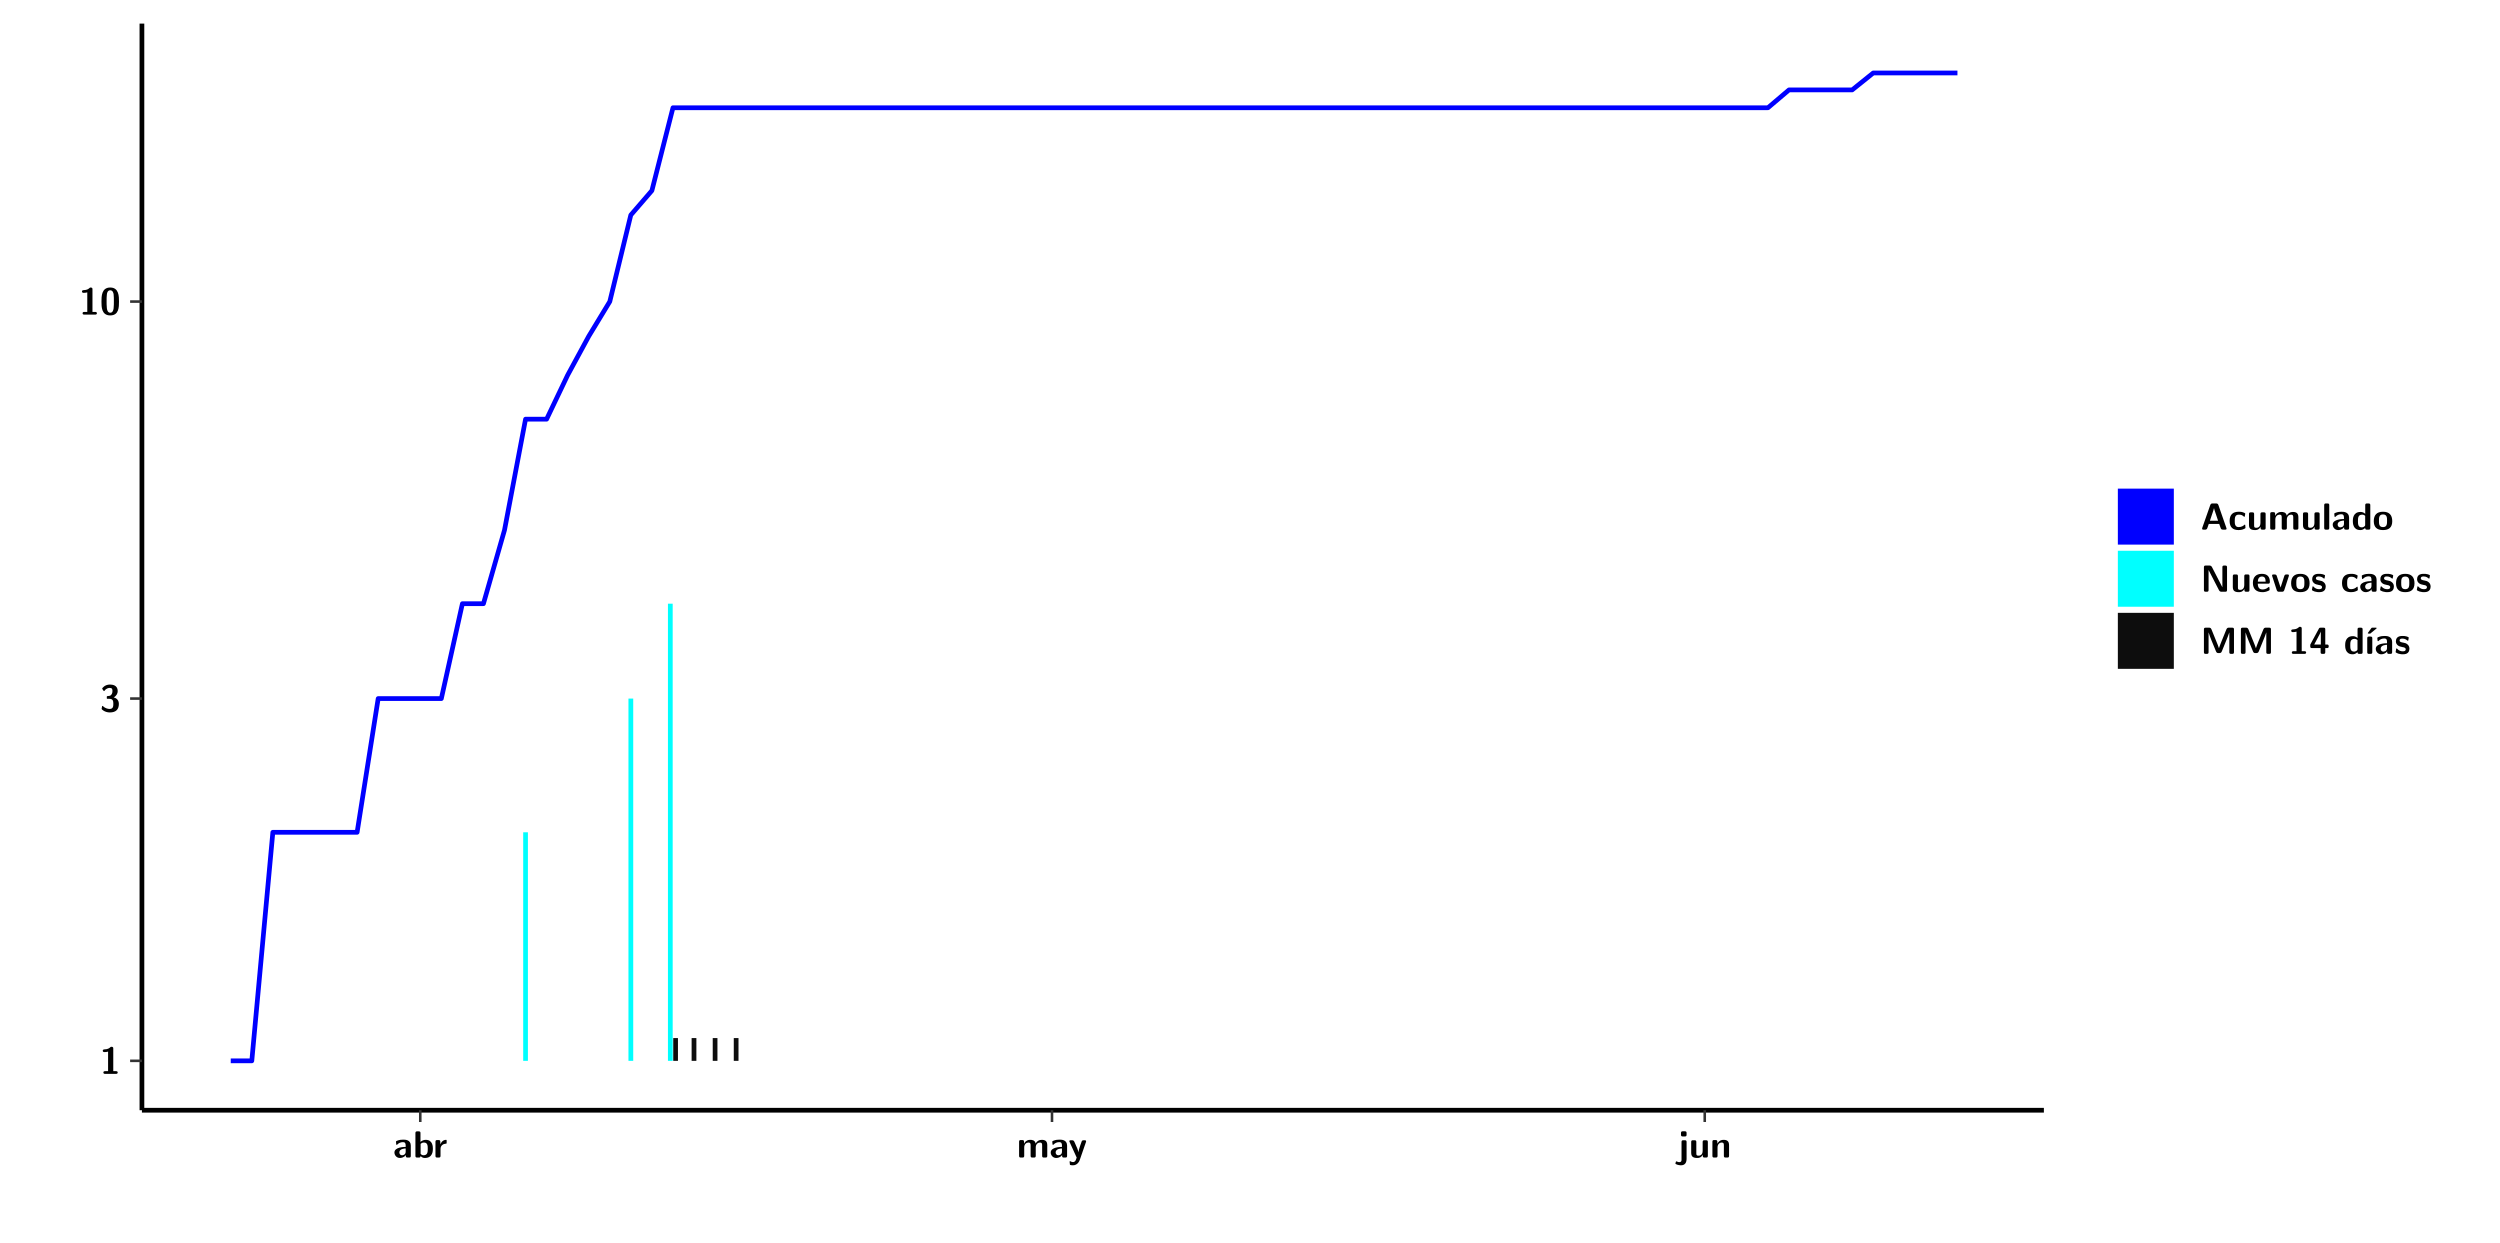
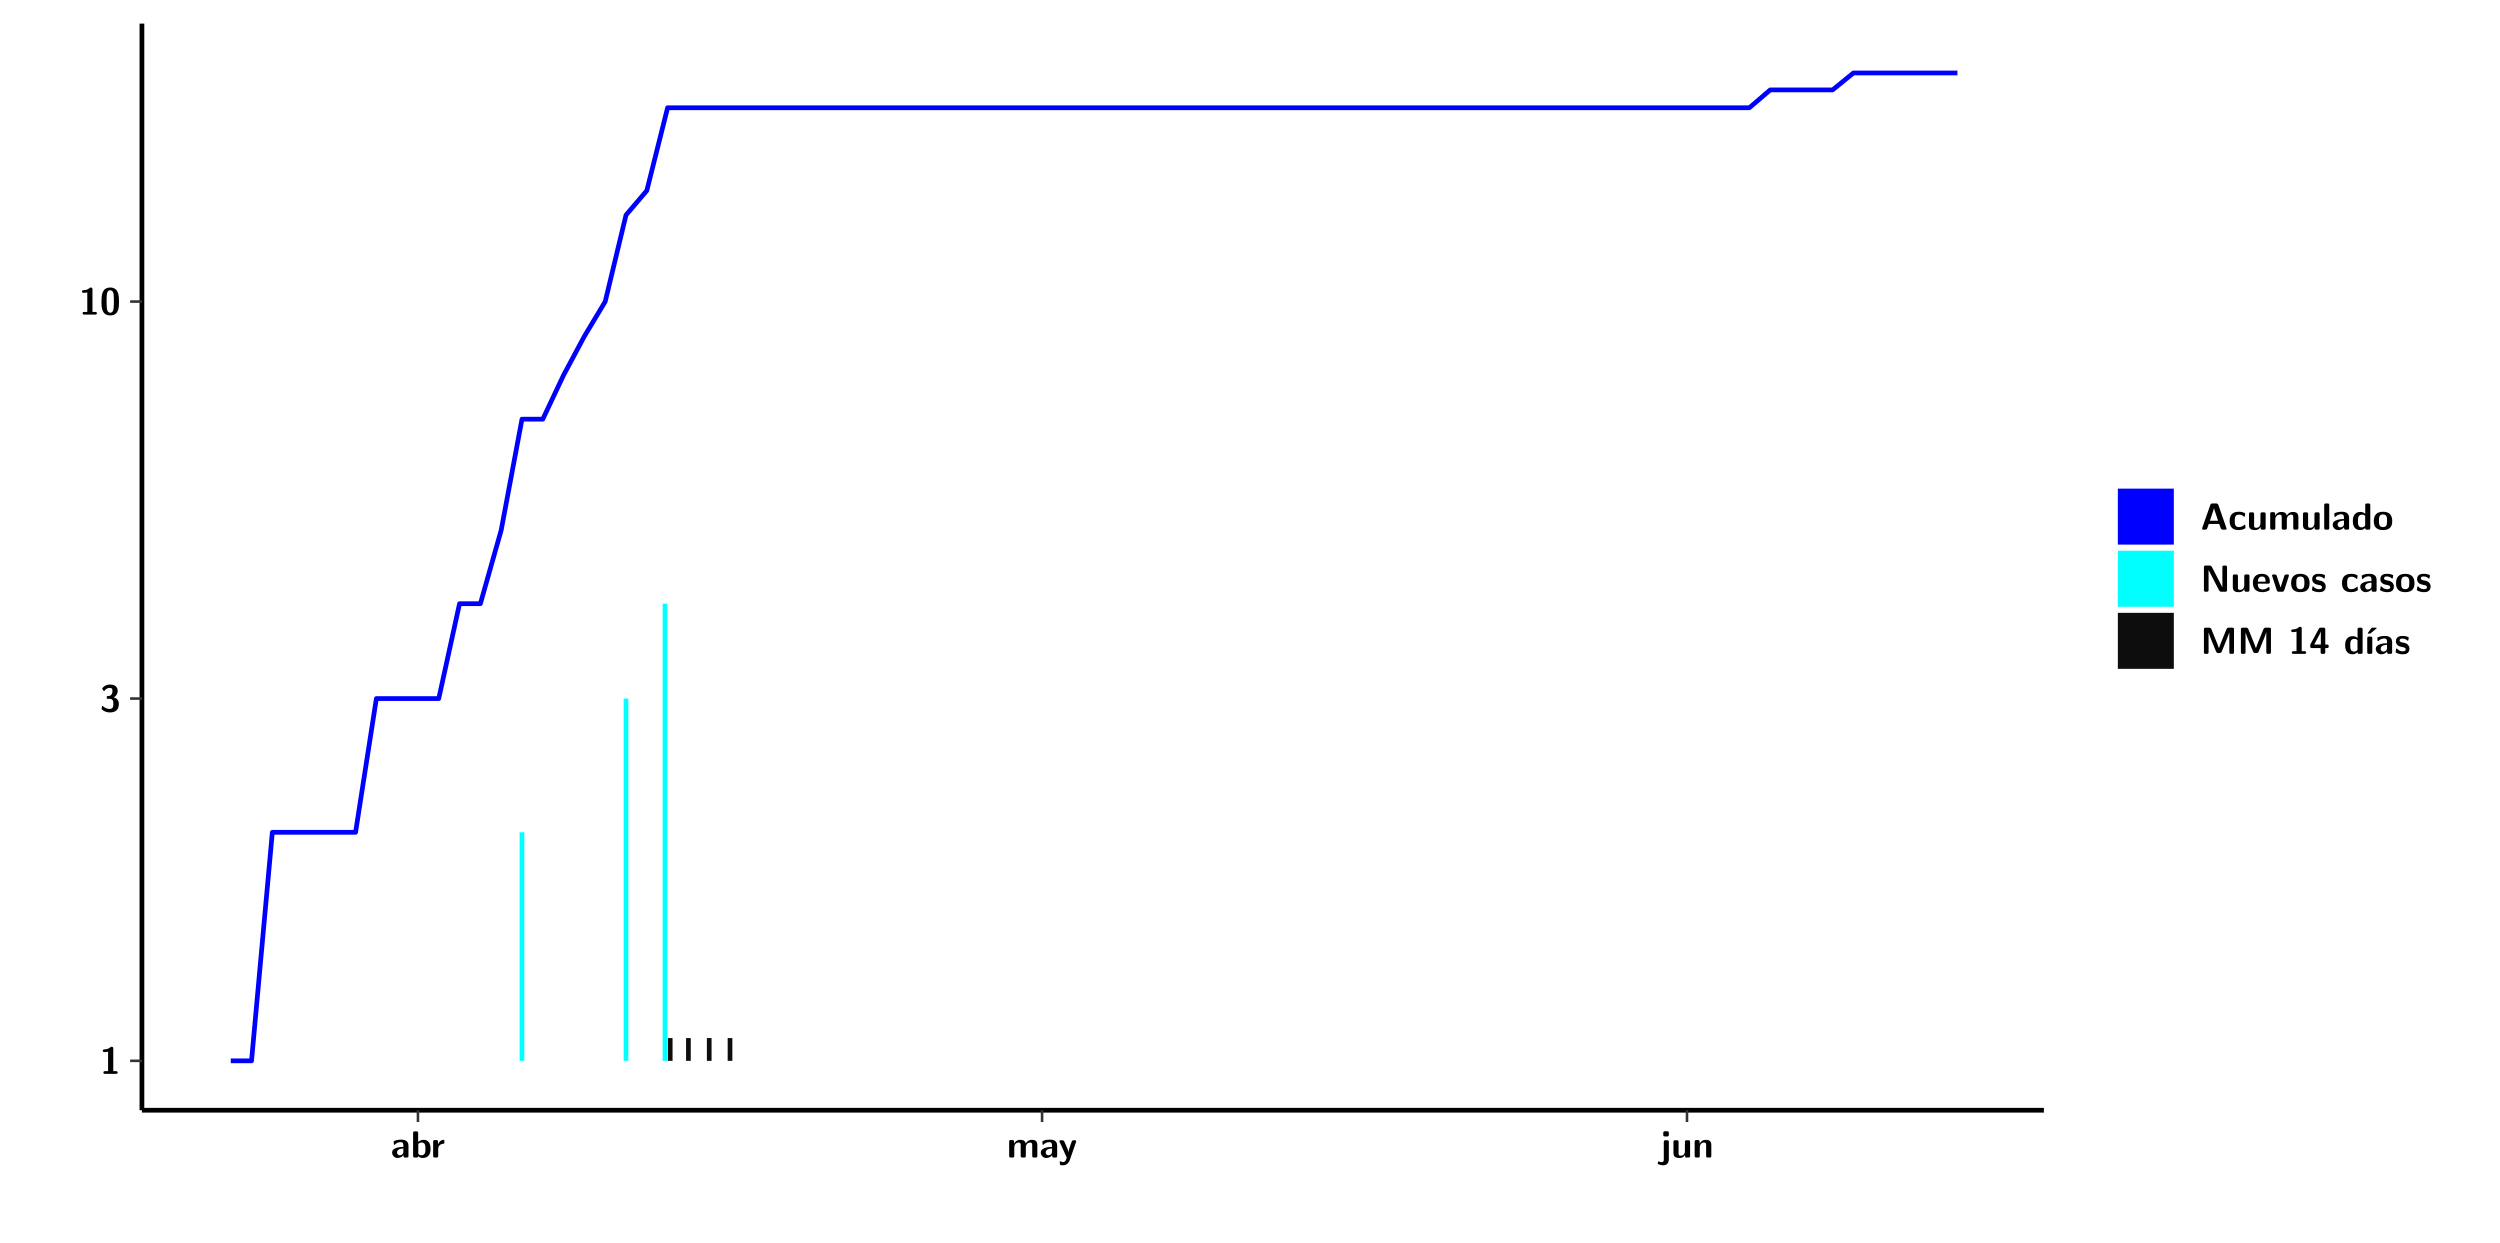
<svg xmlns="http://www.w3.org/2000/svg" xmlns:xlink="http://www.w3.org/1999/xlink" width="579.653pt" height="288pt" viewBox="0 0 579.653 288" version="1.1">
  <defs>
    <g>
      <symbol overflow="visible" id="glyph0-0">
        <path style="stroke:none;" d="" />
      </symbol>
      <symbol overflow="visible" id="glyph0-1">
        <path style="stroke:none;" d="M 3.109 -5.859 C 3.109 -6.016 3.109 -6.281 2.719 -6.281 C 2.547 -6.281 2.516 -6.266 2.406 -6.156 C 2.25 -6.016 1.922 -5.688 1.047 -5.672 C 0.891 -5.672 0.672 -5.609 0.672 -5.359 C 0.672 -5.047 0.969 -5.047 1.094 -5.047 C 1.344 -5.047 1.656 -5.078 1.906 -5.156 L 1.906 -0.625 L 1.234 -0.625 C 1.109 -0.625 0.812 -0.625 0.812 -0.312 C 0.812 0 1.109 0 1.234 0 L 3.719 0 C 3.828 0 4.141 0 4.141 -0.312 C 4.141 -0.625 3.828 -0.625 3.719 -0.625 L 3.109 -0.625 Z M 3.109 -5.859 " />
      </symbol>
      <symbol overflow="visible" id="glyph0-2">
        <path style="stroke:none;" d="M 0.844 -4.859 C 0.906 -4.766 0.953 -4.766 0.969 -4.766 C 1.031 -4.766 1.047 -4.797 1.094 -4.859 C 1.547 -5.5 2.172 -5.5 2.281 -5.5 C 2.844 -5.5 2.922 -5.203 2.922 -4.781 C 2.922 -4.656 2.922 -4.234 2.641 -3.906 C 2.438 -3.656 2.219 -3.641 1.953 -3.625 C 1.859 -3.609 1.688 -3.609 1.672 -3.578 C 1.609 -3.562 1.609 -3.5 1.609 -3.359 L 1.609 -3.203 C 1.609 -2.984 1.609 -2.969 1.844 -2.969 L 2.219 -2.969 C 3.031 -2.969 3.125 -2.469 3.125 -1.797 C 3.125 -1.203 3.062 -0.625 2.266 -0.625 C 1.984 -0.625 1.328 -0.688 0.75 -1.25 C 0.672 -1.328 0.656 -1.328 0.625 -1.328 C 0.531 -1.328 0.516 -1.25 0.516 -1.234 C 0.516 -1.234 0.406 -0.672 0.406 -0.625 C 0.406 -0.516 1.156 0.188 2.312 0.188 C 3.812 0.188 4.406 -0.609 4.406 -1.781 C 4.406 -2.562 3.984 -3.109 3.203 -3.297 C 3.906 -3.688 4.141 -4.266 4.141 -4.766 C 4.141 -6.156 2.891 -6.281 2.328 -6.281 C 1.125 -6.281 0.531 -5.422 0.531 -5.344 C 0.531 -5.297 0.594 -5.219 0.594 -5.219 Z M 0.844 -4.859 " />
      </symbol>
      <symbol overflow="visible" id="glyph0-3">
        <path style="stroke:none;" d="M 4.438 -3 C 4.438 -4.203 4.438 -6.281 2.406 -6.281 C 0.375 -6.281 0.375 -4.219 0.375 -3 C 0.375 -1.812 0.375 0.188 2.406 0.188 C 4.438 0.188 4.438 -1.781 4.438 -3 Z M 2.406 -0.438 C 1.75 -0.438 1.656 -1.25 1.625 -1.484 C 1.562 -1.953 1.562 -2.766 1.562 -3.125 C 1.562 -3.641 1.562 -4.203 1.625 -4.641 C 1.641 -4.875 1.734 -5.641 2.406 -5.641 C 3.047 -5.641 3.156 -4.906 3.188 -4.734 C 3.25 -4.281 3.25 -3.594 3.25 -3.125 C 3.25 -2.625 3.25 -1.953 3.188 -1.469 C 3.156 -1.234 3.062 -0.438 2.406 -0.438 Z M 2.406 -0.438 " />
      </symbol>
      <symbol overflow="visible" id="glyph0-4">
        <path style="stroke:none;" d="M 4.062 -2.766 C 4.062 -4.156 2.734 -4.156 2.297 -4.156 C 1.891 -4.156 1.453 -4.125 0.859 -3.891 C 0.672 -3.797 0.625 -3.781 0.625 -3.688 C 0.625 -3.625 0.688 -3.109 0.688 -3.047 C 0.703 -2.984 0.75 -2.938 0.812 -2.938 C 0.844 -2.938 0.875 -2.969 0.906 -3 C 1.281 -3.391 1.719 -3.578 2.266 -3.578 C 2.734 -3.578 2.875 -3.297 2.875 -2.781 L 2.875 -2.469 C 2.562 -2.469 0.266 -2.453 0.266 -1.172 C 0.266 -0.547 0.766 0.094 1.531 0.094 C 1.828 0.094 2.484 0.016 2.906 -0.594 L 2.906 -0.422 C 2.906 -0.141 2.969 0 3.328 0 L 3.641 0 C 3.984 0 4.062 -0.109 4.062 -0.422 Z M 2.875 -1.344 C 2.875 -0.531 2.047 -0.531 2.016 -0.531 C 1.641 -0.531 1.406 -0.844 1.406 -1.188 C 1.406 -2.047 2.625 -2.109 2.875 -2.109 Z M 2.875 -1.344 " />
      </symbol>
      <symbol overflow="visible" id="glyph0-5">
        <path style="stroke:none;" d="M 1.703 -5.656 C 1.703 -5.938 1.641 -6.078 1.281 -6.078 L 0.953 -6.078 C 0.641 -6.078 0.531 -5.984 0.531 -5.656 L 0.531 -0.422 C 0.531 -0.109 0.625 0 0.953 0 L 1.312 0 C 1.453 0 1.719 0 1.734 -0.344 C 2.125 0.094 2.578 0.094 2.719 0.094 C 4.578 0.094 4.578 -1.594 4.578 -2.031 C 4.578 -2.453 4.578 -4.109 2.938 -4.109 C 2.219 -4.109 1.781 -3.703 1.703 -3.625 Z M 1.734 -3.172 C 1.844 -3.281 2.109 -3.484 2.5 -3.484 C 3.391 -3.484 3.391 -2.672 3.391 -2.016 C 3.391 -1.375 3.391 -0.531 2.406 -0.531 C 2.047 -0.531 1.828 -0.75 1.734 -0.875 Z M 1.734 -3.172 " />
      </symbol>
      <symbol overflow="visible" id="glyph0-6">
        <path style="stroke:none;" d="M 1.703 -2.016 C 1.703 -2.844 2.391 -3.188 2.938 -3.219 C 3.109 -3.234 3.125 -3.234 3.125 -3.469 L 3.125 -3.875 C 3.125 -4.047 3.125 -4.109 2.969 -4.109 C 2.719 -4.109 2.078 -4.031 1.672 -3.078 L 1.656 -3.078 L 1.656 -3.641 C 1.656 -3.922 1.594 -4.062 1.234 -4.062 L 0.953 -4.062 C 0.641 -4.062 0.531 -3.969 0.531 -3.641 L 0.531 -0.422 C 0.531 -0.109 0.625 0 0.953 0 L 1.281 0 C 1.609 0 1.703 -0.109 1.703 -0.422 Z M 1.703 -2.016 " />
      </symbol>
      <symbol overflow="visible" id="glyph0-7">
        <path style="stroke:none;" d="M 7.062 -2.844 C 7.062 -3.75 6.672 -4.109 5.781 -4.109 C 5.156 -4.109 4.688 -3.828 4.359 -3.25 C 4.219 -4.078 3.484 -4.109 3.109 -4.109 C 2.938 -4.109 2.578 -4.109 2.188 -3.828 C 1.906 -3.625 1.734 -3.344 1.672 -3.203 L 1.672 -3.641 C 1.672 -3.922 1.609 -4.062 1.25 -4.062 L 0.953 -4.062 C 0.625 -4.062 0.531 -3.969 0.531 -3.641 L 0.531 -0.422 C 0.531 -0.109 0.625 0 0.953 0 L 1.297 0 C 1.625 0 1.719 -0.109 1.719 -0.422 L 1.719 -2.359 C 1.719 -3.141 2.25 -3.484 2.688 -3.484 C 3.109 -3.484 3.203 -3.297 3.203 -2.828 L 3.203 -0.422 C 3.203 -0.109 3.297 0 3.625 0 L 3.969 0 C 4.297 0 4.391 -0.109 4.391 -0.422 L 4.391 -2.359 C 4.391 -3.141 4.922 -3.484 5.359 -3.484 C 5.781 -3.484 5.875 -3.297 5.875 -2.828 L 5.875 -0.422 C 5.875 -0.109 5.969 0 6.297 0 L 6.641 0 C 6.984 0 7.062 -0.109 7.062 -0.422 Z M 7.062 -2.844 " />
      </symbol>
      <symbol overflow="visible" id="glyph0-8">
        <path style="stroke:none;" d="M 4.109 -3.609 C 4.141 -3.719 4.141 -3.734 4.141 -3.781 C 4.141 -4.016 3.906 -4.016 3.797 -4.016 L 3.609 -4.016 C 3.469 -4.016 3.266 -4.016 3.141 -3.812 C 3.109 -3.766 2.406 -1.828 2.359 -1.25 L 2.344 -1.25 C 2.312 -1.672 1.953 -2.484 1.562 -3.328 C 1.328 -3.891 1.266 -4.016 0.828 -4.016 L 0.594 -4.016 C 0.469 -4.016 0.25 -4.016 0.25 -3.781 C 0.25 -3.75 0.281 -3.688 0.297 -3.641 L 1.953 0 C 1.891 0.188 1.859 0.281 1.828 0.375 C 1.734 0.656 1.578 1.047 1.109 1.047 C 0.812 1.047 0.609 0.922 0.516 0.875 C 0.469 0.844 0.453 0.828 0.422 0.828 C 0.391 0.828 0.312 0.859 0.312 0.969 C 0.312 1.031 0.375 1.641 0.391 1.672 C 0.469 1.781 0.953 1.797 1.094 1.797 C 2.172 1.797 2.609 0.766 2.672 0.547 Z M 4.109 -3.609 " />
      </symbol>
      <symbol overflow="visible" id="glyph0-9">
        <path style="stroke:none;" d="M 1.969 -5.672 C 1.969 -5.953 1.906 -6.094 1.547 -6.094 L 1.094 -6.094 C 0.766 -6.094 0.672 -5.984 0.672 -5.672 L 0.672 -5.312 C 0.672 -5.031 0.734 -4.891 1.094 -4.891 L 1.547 -4.891 C 1.875 -4.891 1.969 -5 1.969 -5.312 Z M 0.797 0.484 C 0.797 0.703 0.797 1.062 0.25 1.062 C 0.156 1.062 -0.094 1.031 -0.266 0.922 C -0.359 0.875 -0.375 0.875 -0.406 0.875 C -0.484 0.875 -0.5 0.922 -0.547 1.094 C -0.609 1.281 -0.625 1.359 -0.625 1.391 C -0.625 1.547 0.109 1.797 0.656 1.797 C 1.625 1.797 1.969 1.141 1.969 0.281 L 1.969 -3.594 C 1.969 -3.875 1.906 -4.016 1.547 -4.016 L 1.219 -4.016 C 0.891 -4.016 0.797 -3.906 0.797 -3.594 Z M 0.797 0.484 " />
      </symbol>
      <symbol overflow="visible" id="glyph0-10">
        <path style="stroke:none;" d="M 4.391 -3.594 C 4.391 -3.875 4.328 -4.016 3.969 -4.016 L 3.609 -4.016 C 3.281 -4.016 3.188 -3.906 3.188 -3.594 L 3.188 -1.516 C 3.188 -0.938 2.891 -0.438 2.266 -0.438 C 1.766 -0.438 1.719 -0.562 1.719 -1.031 L 1.719 -3.594 C 1.719 -3.875 1.656 -4.016 1.297 -4.016 L 0.953 -4.016 C 0.625 -4.016 0.531 -3.922 0.531 -3.594 L 0.531 -1.109 C 0.531 -0.172 1.031 0.094 1.953 0.094 C 2.188 0.094 2.812 0.094 3.219 -0.656 L 3.219 -0.422 C 3.219 -0.141 3.281 0 3.641 0 L 3.969 0 C 4.297 0 4.391 -0.109 4.391 -0.422 Z M 4.391 -3.594 " />
      </symbol>
      <symbol overflow="visible" id="glyph0-11">
        <path style="stroke:none;" d="M 4.391 -2.844 C 4.391 -3.75 4 -4.109 3.109 -4.109 C 2.188 -4.109 1.781 -3.438 1.672 -3.203 L 1.672 -3.641 C 1.672 -3.922 1.609 -4.062 1.25 -4.062 L 0.953 -4.062 C 0.625 -4.062 0.531 -3.969 0.531 -3.641 L 0.531 -0.422 C 0.531 -0.109 0.625 0 0.953 0 L 1.297 0 C 1.625 0 1.719 -0.109 1.719 -0.422 L 1.719 -2.359 C 1.719 -3.125 2.219 -3.484 2.688 -3.484 C 3.109 -3.484 3.188 -3.281 3.188 -2.828 L 3.188 -0.422 C 3.188 -0.141 3.25 0 3.609 0 L 3.969 0 C 4.297 0 4.391 -0.109 4.391 -0.422 Z M 4.391 -2.844 " />
      </symbol>
      <symbol overflow="visible" id="glyph0-12">
        <path style="stroke:none;" d="M 4.156 -5.703 C 4.031 -6.078 3.766 -6.078 3.594 -6.078 L 2.828 -6.078 C 2.641 -6.078 2.391 -6.078 2.266 -5.703 L 0.406 -0.406 C 0.375 -0.297 0.375 -0.281 0.375 -0.234 C 0.375 0 0.594 0 0.703 0 L 1.031 0 C 1.188 0 1.453 0 1.578 -0.344 L 1.922 -1.328 L 4.344 -1.328 L 4.641 -0.484 C 4.75 -0.172 4.812 0 5.234 0 L 5.703 0 C 5.828 0 6.047 0 6.047 -0.234 C 6.047 -0.281 6.047 -0.297 6 -0.406 Z M 2.812 -3.938 C 2.938 -4.328 3.062 -4.656 3.125 -4.969 L 3.141 -4.969 C 3.188 -4.766 3.188 -4.75 3.25 -4.547 L 4.078 -2.078 L 2.188 -2.078 Z M 2.812 -3.938 " />
      </symbol>
      <symbol overflow="visible" id="glyph0-13">
        <path style="stroke:none;" d="M 4 -0.438 C 4 -0.531 3.969 -0.938 3.953 -1.047 C 3.953 -1.078 3.938 -1.172 3.844 -1.172 C 3.812 -1.172 3.797 -1.172 3.703 -1.078 C 3.562 -0.953 3.141 -0.594 2.422 -0.594 C 1.516 -0.594 1.516 -1.469 1.516 -2.031 C 1.516 -2.75 1.562 -3.484 2.453 -3.484 C 3.031 -3.484 3.266 -3.344 3.578 -3.078 C 3.688 -2.984 3.703 -2.984 3.734 -2.984 C 3.828 -2.984 3.844 -3.062 3.844 -3.094 C 3.859 -3.172 3.953 -3.656 3.953 -3.703 C 3.953 -3.781 3.891 -3.812 3.75 -3.891 C 3.328 -4.078 3.062 -4.156 2.453 -4.156 C 1.141 -4.156 0.328 -3.547 0.328 -2.016 C 0.328 -0.562 1.078 0.094 2.406 0.094 C 2.641 0.094 3.172 0.094 3.75 -0.203 C 4 -0.344 4 -0.344 4 -0.438 Z M 4 -0.438 " />
      </symbol>
      <symbol overflow="visible" id="glyph0-14">
        <path style="stroke:none;" d="M 1.703 -5.656 C 1.703 -5.938 1.641 -6.078 1.281 -6.078 L 0.953 -6.078 C 0.641 -6.078 0.531 -5.984 0.531 -5.656 L 0.531 -0.422 C 0.531 -0.109 0.625 0 0.953 0 L 1.281 0 C 1.609 0 1.703 -0.109 1.703 -0.422 Z M 1.703 -5.656 " />
      </symbol>
      <symbol overflow="visible" id="glyph0-15">
        <path style="stroke:none;" d="M 4.375 -5.656 C 4.375 -5.938 4.312 -6.078 3.953 -6.078 L 3.625 -6.078 C 3.297 -6.078 3.203 -5.969 3.203 -5.656 L 3.203 -3.672 C 2.812 -4.047 2.375 -4.109 2.109 -4.109 C 0.328 -4.109 0.328 -2.422 0.328 -2 C 0.328 -1.594 0.328 0.094 2.062 0.094 C 2.422 0.094 2.812 -0.016 3.188 -0.406 C 3.188 -0.094 3.297 0 3.609 0 L 3.953 0 C 4.281 0 4.375 -0.109 4.375 -0.422 Z M 3.188 -1.094 C 3.188 -0.953 3.188 -0.875 2.922 -0.688 C 2.703 -0.547 2.5 -0.531 2.406 -0.531 C 1.516 -0.531 1.516 -1.344 1.516 -2 C 1.516 -2.656 1.516 -3.484 2.5 -3.484 C 2.75 -3.484 2.984 -3.391 3.188 -3.203 Z M 3.188 -1.094 " />
      </symbol>
      <symbol overflow="visible" id="glyph0-16">
        <path style="stroke:none;" d="M 4.547 -1.969 C 4.547 -3.406 3.844 -4.156 2.406 -4.156 C 0.953 -4.156 0.266 -3.391 0.266 -1.969 C 0.266 -0.547 1.031 0.094 2.406 0.094 C 3.781 0.094 4.547 -0.531 4.547 -1.969 Z M 2.406 -0.594 C 1.469 -0.594 1.469 -1.375 1.469 -2.078 C 1.469 -2.75 1.469 -3.531 2.406 -3.531 C 3.344 -3.531 3.344 -2.766 3.344 -2.078 C 3.344 -1.391 3.344 -0.594 2.406 -0.594 Z M 2.406 -0.594 " />
      </symbol>
      <symbol overflow="visible" id="glyph0-17">
        <path style="stroke:none;" d="M 2.656 -5.734 C 2.469 -6.078 2.203 -6.078 2.031 -6.078 L 1.219 -6.078 C 0.906 -6.078 0.797 -5.984 0.797 -5.656 L 0.797 -0.422 C 0.797 -0.109 0.891 0 1.219 0 L 1.453 0 C 1.781 0 1.875 -0.109 1.875 -0.422 L 1.875 -5.016 L 1.891 -5.016 L 4.297 -0.344 C 4.484 0 4.75 0 4.922 0 L 5.734 0 C 6.062 0 6.156 -0.109 6.156 -0.422 L 6.156 -5.656 C 6.156 -5.938 6.094 -6.078 5.734 -6.078 L 5.5 -6.078 C 5.156 -6.078 5.078 -5.969 5.078 -5.656 L 5.078 -1.062 L 5.062 -1.062 Z M 2.656 -5.734 " />
      </symbol>
      <symbol overflow="visible" id="glyph0-18">
        <path style="stroke:none;" d="M 3.781 -1.875 C 3.984 -1.875 4.203 -1.891 4.203 -2.281 C 4.203 -3.406 3.672 -4.156 2.359 -4.156 C 0.969 -4.156 0.266 -3.375 0.266 -2.047 C 0.266 -0.609 1.109 0.094 2.484 0.094 C 2.812 0.094 3.312 0.047 3.891 -0.234 C 4.078 -0.328 4.141 -0.359 4.141 -0.469 C 4.141 -0.531 4.125 -0.781 4.109 -0.844 C 4.078 -1.125 4.062 -1.125 3.984 -1.125 C 3.953 -1.125 3.938 -1.125 3.844 -1.047 C 3.328 -0.594 2.797 -0.531 2.516 -0.531 C 1.531 -0.531 1.422 -1.312 1.391 -1.875 Z M 1.406 -2.344 C 1.422 -2.875 1.609 -3.531 2.359 -3.531 C 3.062 -3.531 3.203 -3.031 3.219 -2.344 Z M 1.406 -2.344 " />
      </symbol>
      <symbol overflow="visible" id="glyph0-19">
        <path style="stroke:none;" d="M 4.109 -3.609 C 4.141 -3.719 4.141 -3.75 4.141 -3.766 C 4.141 -4.016 3.922 -4.016 3.797 -4.016 L 3.609 -4.016 C 3.25 -4.016 3.141 -3.891 3.062 -3.641 L 2.203 -0.984 L 1.328 -3.641 C 1.266 -3.828 1.203 -4.016 0.781 -4.016 L 0.578 -4.016 C 0.453 -4.016 0.234 -4.016 0.234 -3.766 C 0.234 -3.75 0.234 -3.719 0.266 -3.609 L 1.312 -0.375 C 1.438 0 1.703 0 1.859 0 L 2.5 0 C 2.672 0 2.938 0 3.062 -0.375 Z M 4.109 -3.609 " />
      </symbol>
      <symbol overflow="visible" id="glyph0-20">
        <path style="stroke:none;" d="M 3.469 -1.234 C 3.469 -1.734 3.203 -2.031 3.047 -2.172 C 2.703 -2.484 2.391 -2.547 2.031 -2.609 C 1.547 -2.703 1.188 -2.766 1.188 -3.109 C 1.188 -3.469 1.484 -3.547 1.828 -3.547 C 2.406 -3.547 2.719 -3.328 2.953 -3.125 C 3.047 -3.047 3.062 -3.047 3.094 -3.047 C 3.188 -3.047 3.203 -3.125 3.203 -3.156 C 3.219 -3.219 3.312 -3.719 3.312 -3.766 C 3.312 -3.906 2.844 -4.031 2.75 -4.062 C 2.406 -4.156 2.125 -4.156 1.891 -4.156 C 1.5 -4.156 0.328 -4.156 0.328 -2.906 C 0.328 -2.484 0.516 -2.219 0.75 -2 C 1.062 -1.734 1.406 -1.672 1.906 -1.562 C 2.156 -1.531 2.609 -1.453 2.609 -1.062 C 2.609 -0.656 2.266 -0.594 1.922 -0.594 C 1.531 -0.594 1.047 -0.703 0.625 -1.188 C 0.594 -1.234 0.562 -1.266 0.516 -1.266 C 0.422 -1.266 0.406 -1.188 0.391 -1.125 C 0.375 -1.016 0.266 -0.516 0.266 -0.422 C 0.266 -0.266 0.922 -0.062 0.922 -0.047 C 1.406 0.094 1.766 0.094 1.922 0.094 C 2.359 0.094 3.469 0.062 3.469 -1.234 Z M 3.469 -1.234 " />
      </symbol>
      <symbol overflow="visible" id="glyph0-21">
        <path style="stroke:none;" d="M 4.859 -2.859 C 4.688 -2.422 4.359 -1.609 4.281 -1.312 C 4.203 -1.625 3.844 -2.484 3.656 -2.953 L 2.531 -5.719 C 2.391 -6.078 2.109 -6.078 1.953 -6.078 L 1.219 -6.078 C 0.906 -6.078 0.797 -5.984 0.797 -5.656 L 0.797 -0.422 C 0.797 -0.109 0.891 0 1.219 0 L 1.453 0 C 1.781 0 1.875 -0.109 1.875 -0.422 L 1.875 -4.953 L 1.891 -4.953 C 1.984 -4.562 2.375 -3.578 2.578 -3.062 L 3.609 -0.562 C 3.766 -0.188 3.969 -0.188 4.266 -0.188 C 4.562 -0.188 4.781 -0.188 4.938 -0.562 L 6.062 -3.328 C 6.141 -3.531 6.625 -4.719 6.672 -4.953 L 6.688 -4.953 L 6.688 -0.422 C 6.688 -0.141 6.75 0 7.109 0 L 7.344 0 C 7.672 0 7.766 -0.109 7.766 -0.422 L 7.766 -5.656 C 7.766 -5.938 7.703 -6.078 7.344 -6.078 L 6.609 -6.078 C 6.391 -6.078 6.172 -6.062 6.016 -5.703 Z M 4.859 -2.859 " />
      </symbol>
      <symbol overflow="visible" id="glyph0-22">
        <path style="stroke:none;" d="M 0.344 -2.297 C 0.266 -2.172 0.266 -2.141 0.266 -1.984 L 0.266 -1.766 C 0.266 -1.484 0.328 -1.344 0.688 -1.344 L 2.672 -1.344 L 2.672 -0.422 C 2.672 -0.141 2.719 0 3.078 0 L 3.328 0 C 3.656 0 3.75 -0.109 3.75 -0.422 L 3.75 -1.344 L 4.125 -1.344 C 4.391 -1.344 4.547 -1.406 4.547 -1.75 C 4.547 -2.078 4.422 -2.172 4.125 -2.172 L 3.75 -2.172 L 3.75 -5.656 C 3.75 -5.984 3.656 -6.078 3.328 -6.078 L 2.688 -6.078 C 2.531 -6.078 2.391 -6.078 2.281 -5.875 Z M 1.188 -2.172 C 2.578 -4.75 2.672 -5.016 2.703 -5.156 L 2.719 -5.156 L 2.719 -2.172 Z M 1.188 -2.172 " />
      </symbol>
      <symbol overflow="visible" id="glyph0-23">
        <path style="stroke:none;" d="M 3.906 -5.844 C 3.953 -5.875 4 -5.922 4 -5.969 C 4 -6.078 3.906 -6.078 3.766 -6.078 L 3.047 -6.078 C 2.875 -6.078 2.859 -6.078 2.781 -5.984 L 2.031 -4.953 C 1.953 -4.859 1.953 -4.844 1.953 -4.828 C 1.953 -4.703 2.047 -4.703 2.188 -4.703 L 2.516 -4.703 Z M 3.906 -5.844 " />
      </symbol>
      <symbol overflow="visible" id="glyph0-24">
        <path style="stroke:none;" d="M 1.703 -3.594 C 1.703 -3.875 1.641 -4.016 1.281 -4.016 L 0.953 -4.016 C 0.641 -4.016 0.531 -3.922 0.531 -3.594 L 0.531 -0.422 C 0.531 -0.109 0.625 0 0.953 0 L 1.281 0 C 1.609 0 1.703 -0.109 1.703 -0.422 Z M 1.703 -3.594 " />
      </symbol>
    </g>
    <clipPath id="clip1">
      <path d="M 0 0 L 576.008 0 L 576.008 288 L 0 288 Z M 0 0 " />
    </clipPath>
    <clipPath id="clip2">
      <path d="M 32.906 5.477 L 473.898 5.477 L 473.898 257.414 L 32.906 257.414 Z M 32.906 5.477 " />
    </clipPath>
  </defs>
  <g id="surface1">
    <g clip-path="url(#clip1)" clip-rule="nonzero">
      <path style="fill-rule:nonzero;fill:rgb(100%,100%,100%);fill-opacity:1;stroke-width:0.598;stroke-linecap:round;stroke-linejoin:round;stroke:rgb(100%,100%,100%);stroke-opacity:1;stroke-miterlimit:10;" d="M 0 0 L 0 288.004 L 576.008 288.004 L 576.008 0 Z M 0 0 " transform="matrix(1,0,0,-1,0,288)" />
    </g>
    <g clip-path="url(#clip2)" clip-rule="nonzero">
      <path style=" stroke:none;fill-rule:nonzero;fill:rgb(100%,100%,100%);fill-opacity:1;" d="M 32.906 257.414 L 32.906 5.477 L 473.898 5.477 L 473.898 257.414 Z M 32.906 257.414 " />
    </g>
-     <path style=" stroke:none;fill-rule:nonzero;fill:rgb(0%,100%,100%);fill-opacity:1;" d="M 121.309 245.969 L 121.309 192.977 L 122.402 192.977 L 122.402 245.969 Z M 121.309 245.969 " />
-     <path style=" stroke:none;fill-rule:nonzero;fill:rgb(0%,100%,100%);fill-opacity:1;" d="M 145.715 245.969 L 145.715 161.973 L 146.82 161.973 L 146.82 245.969 Z M 145.715 245.969 " />
-     <path style=" stroke:none;fill-rule:nonzero;fill:rgb(0%,100%,100%);fill-opacity:1;" d="M 154.871 245.969 L 154.871 139.973 L 155.969 139.973 L 155.969 245.969 Z M 154.871 245.969 " />
-     <path style=" stroke:none;fill-rule:nonzero;fill:rgb(4.999%,4.999%,4.999%);fill-opacity:1;" d="M 156.098 245.969 L 156.098 240.688 L 157.191 240.688 L 157.191 245.969 Z M 156.098 245.969 " />
-     <path style=" stroke:none;fill-rule:nonzero;fill:rgb(4.999%,4.999%,4.999%);fill-opacity:1;" d="M 160.359 245.969 L 160.359 240.688 L 161.465 240.688 L 161.465 245.969 Z M 160.359 245.969 " />
-     <path style=" stroke:none;fill-rule:nonzero;fill:rgb(4.999%,4.999%,4.999%);fill-opacity:1;" d="M 165.254 245.969 L 165.254 240.688 L 166.348 240.688 L 166.348 245.969 Z M 165.254 245.969 " />
-     <path style=" stroke:none;fill-rule:nonzero;fill:rgb(4.999%,4.999%,4.999%);fill-opacity:1;" d="M 170.133 245.969 L 170.133 240.688 L 171.23 240.688 L 171.23 245.969 Z M 170.133 245.969 " />
-     <path style="fill:none;stroke-width:1.096;stroke-linecap:butt;stroke-linejoin:round;stroke:rgb(0%,0%,100%);stroke-opacity:1;stroke-miterlimit:10;" d="M 53.5 42.031 L 58.383 42.031 L 63.262 95.023 L 82.801 95.023 L 87.684 126.027 L 102.328 126.027 L 107.211 148.027 L 112.09 148.027 L 116.973 165.082 L 121.855 190.809 L 126.738 190.809 L 131.617 201.02 L 136.5 210.023 L 141.383 218.074 L 146.262 238.141 L 151.145 243.801 L 156.035 263.016 L 409.918 263.016 L 414.801 267.152 L 429.445 267.152 L 434.328 271.078 L 453.855 271.078 " transform="matrix(1,0,0,-1,0,288)" />
+     <path style=" stroke:none;fill-rule:nonzero;fill:rgb(0%,100%,100%);fill-opacity:1;" d="M 120.48 245.969 L 120.48 192.977 L 121.566 192.977 L 121.566 245.969 Z M 120.48 245.969 " />
+     <path style=" stroke:none;fill-rule:nonzero;fill:rgb(0%,100%,100%);fill-opacity:1;" d="M 144.602 245.969 L 144.602 161.973 L 145.688 161.973 L 145.688 245.969 Z M 144.602 245.969 " />
+     <path style=" stroke:none;fill-rule:nonzero;fill:rgb(0%,100%,100%);fill-opacity:1;" d="M 153.645 245.969 L 153.645 139.973 L 154.73 139.973 L 154.73 245.969 Z M 153.645 245.969 " />
+     <path style=" stroke:none;fill-rule:nonzero;fill:rgb(4.999%,4.999%,4.999%);fill-opacity:1;" d="M 154.852 245.969 L 154.852 240.688 L 155.938 240.688 L 155.938 245.969 Z M 154.852 245.969 " />
+     <path style=" stroke:none;fill-rule:nonzero;fill:rgb(4.999%,4.999%,4.999%);fill-opacity:1;" d="M 159.074 245.969 L 159.074 240.688 L 160.16 240.688 L 160.16 245.969 Z M 159.074 245.969 " />
+     <path style=" stroke:none;fill-rule:nonzero;fill:rgb(4.999%,4.999%,4.999%);fill-opacity:1;" d="M 163.898 245.969 L 163.898 240.688 L 164.984 240.688 L 164.984 245.969 Z M 163.898 245.969 " />
+     <path style=" stroke:none;fill-rule:nonzero;fill:rgb(4.999%,4.999%,4.999%);fill-opacity:1;" d="M 168.719 245.969 L 168.719 240.688 L 169.805 240.688 L 169.805 245.969 Z M 168.719 245.969 " />
+     <path style="fill:none;stroke-width:1.096;stroke-linecap:butt;stroke-linejoin:round;stroke:rgb(0%,0%,100%);stroke-opacity:1;stroke-miterlimit:10;" d="M 53.5 42.031 L 58.32 42.031 L 63.145 95.023 L 82.441 95.023 L 87.266 126.027 L 101.73 126.027 L 106.551 148.027 L 111.383 148.027 L 116.207 165.082 L 121.027 190.809 L 125.852 190.809 L 130.672 201.02 L 135.492 210.023 L 140.324 218.074 L 145.148 238.141 L 149.969 243.801 L 154.793 263.016 L 405.613 263.016 L 410.445 267.152 L 424.91 267.152 L 429.734 271.078 L 453.855 271.078 " transform="matrix(1,0,0,-1,0,288)" />
    <path style="fill:none;stroke-width:1.096;stroke-linecap:butt;stroke-linejoin:round;stroke:rgb(0%,0%,0%);stroke-opacity:1;stroke-miterlimit:10;" d="M 32.906 30.586 L 32.906 282.523 " transform="matrix(1,0,0,-1,0,288)" />
    <g style="fill:rgb(0%,0%,0%);fill-opacity:1;">
      <use xlink:href="#glyph0-1" x="23.153" y="248.986" />
    </g>
    <g style="fill:rgb(0%,0%,0%);fill-opacity:1;">
      <use xlink:href="#glyph0-2" x="23.153" y="165.001" />
    </g>
    <g style="fill:rgb(0%,0%,0%);fill-opacity:1;">
      <use xlink:href="#glyph0-1" x="18.331" y="72.946" />
      <use xlink:href="#glyph0-3" x="23.153" y="72.946" />
    </g>
    <path style="fill:none;stroke-width:0.598;stroke-linecap:butt;stroke-linejoin:round;stroke:rgb(20%,20%,20%);stroke-opacity:1;stroke-miterlimit:10;" d="M 30.168 42.031 L 32.906 42.031 " transform="matrix(1,0,0,-1,0,288)" />
    <path style="fill:none;stroke-width:0.598;stroke-linecap:butt;stroke-linejoin:round;stroke:rgb(20%,20%,20%);stroke-opacity:1;stroke-miterlimit:10;" d="M 30.168 126.027 L 32.906 126.027 " transform="matrix(1,0,0,-1,0,288)" />
    <path style="fill:none;stroke-width:0.598;stroke-linecap:butt;stroke-linejoin:round;stroke:rgb(20%,20%,20%);stroke-opacity:1;stroke-miterlimit:10;" d="M 30.168 218.074 L 32.906 218.074 " transform="matrix(1,0,0,-1,0,288)" />
    <path style="fill:none;stroke-width:1.096;stroke-linecap:butt;stroke-linejoin:round;stroke:rgb(0%,0%,0%);stroke-opacity:1;stroke-miterlimit:10;" d="M 32.906 30.586 L 473.898 30.586 " transform="matrix(1,0,0,-1,0,288)" />
-     <path style="fill:none;stroke-width:0.598;stroke-linecap:butt;stroke-linejoin:round;stroke:rgb(20%,20%,20%);stroke-opacity:1;stroke-miterlimit:10;" d="M 97.445 27.848 L 97.445 30.586 " transform="matrix(1,0,0,-1,0,288)" />
-     <path style="fill:none;stroke-width:0.598;stroke-linecap:butt;stroke-linejoin:round;stroke:rgb(20%,20%,20%);stroke-opacity:1;stroke-miterlimit:10;" d="M 243.918 27.848 L 243.918 30.586 " transform="matrix(1,0,0,-1,0,288)" />
-     <path style="fill:none;stroke-width:0.598;stroke-linecap:butt;stroke-linejoin:round;stroke:rgb(20%,20%,20%);stroke-opacity:1;stroke-miterlimit:10;" d="M 395.262 27.848 L 395.262 30.586 " transform="matrix(1,0,0,-1,0,288)" />
+     <path style="fill:none;stroke-width:0.598;stroke-linecap:butt;stroke-linejoin:round;stroke:rgb(20%,20%,20%);stroke-opacity:1;stroke-miterlimit:10;" d="M 96.906 27.848 L 96.906 30.586 " transform="matrix(1,0,0,-1,0,288)" />
+     <path style="fill:none;stroke-width:0.598;stroke-linecap:butt;stroke-linejoin:round;stroke:rgb(20%,20%,20%);stroke-opacity:1;stroke-miterlimit:10;" d="M 241.617 27.848 L 241.617 30.586 " transform="matrix(1,0,0,-1,0,288)" />
+     <path style="fill:none;stroke-width:0.598;stroke-linecap:butt;stroke-linejoin:round;stroke:rgb(20%,20%,20%);stroke-opacity:1;stroke-miterlimit:10;" d="M 391.148 27.848 L 391.148 30.586 " transform="matrix(1,0,0,-1,0,288)" />
    <g style="fill:rgb(0%,0%,0%);fill-opacity:1;">
-       <use xlink:href="#glyph0-4" x="91.186" y="268.394" />
-       <use xlink:href="#glyph0-5" x="95.789" y="268.394" />
+       <use xlink:href="#glyph0-4" x="90.648" y="268.394" />
+       <use xlink:href="#glyph0-5" x="95.251" y="268.394" />
    </g>
    <g style="fill:rgb(0%,0%,0%);fill-opacity:1;">
-       <use xlink:href="#glyph0-6" x="100.436" y="268.394" />
+       <use xlink:href="#glyph0-6" x="99.898" y="268.394" />
    </g>
    <g style="fill:rgb(0%,0%,0%);fill-opacity:1;">
-       <use xlink:href="#glyph0-7" x="235.757" y="268.394" />
-       <use xlink:href="#glyph0-4" x="243.355" y="268.394" />
+       <use xlink:href="#glyph0-7" x="233.456" y="268.394" />
+       <use xlink:href="#glyph0-4" x="241.054" y="268.394" />
    </g>
    <g style="fill:rgb(0%,0%,0%);fill-opacity:1;">
-       <use xlink:href="#glyph0-8" x="247.686" y="268.394" />
+       <use xlink:href="#glyph0-8" x="245.385" y="268.394" />
    </g>
    <g style="fill:rgb(0%,0%,0%);fill-opacity:1;">
-       <use xlink:href="#glyph0-9" x="389.084" y="268.394" />
-       <use xlink:href="#glyph0-10" x="391.592" y="268.394" />
-       <use xlink:href="#glyph0-11" x="396.511" y="268.394" />
+       <use xlink:href="#glyph0-9" x="384.97" y="268.394" />
+       <use xlink:href="#glyph0-10" x="387.478" y="268.394" />
+       <use xlink:href="#glyph0-11" x="392.397" y="268.394" />
    </g>
    <path style=" stroke:none;fill-rule:nonzero;fill:rgb(100%,100%,100%);fill-opacity:1;" d="M 484.859 161.262 L 484.859 101.625 L 570.527 101.625 L 570.527 161.262 Z M 484.859 161.262 " />
    <path style=" stroke:none;fill-rule:nonzero;fill:rgb(0%,0%,100%);fill-opacity:1;" d="M 491.047 126.273 L 491.047 113.293 L 504.027 113.293 L 504.027 126.273 Z M 491.047 126.273 " />
    <path style=" stroke:none;fill-rule:nonzero;fill:rgb(0%,100%,100%);fill-opacity:1;" d="M 491.047 140.68 L 491.047 127.699 L 504.027 127.699 L 504.027 140.68 Z M 491.047 140.68 " />
    <path style=" stroke:none;fill-rule:nonzero;fill:rgb(4.999%,4.999%,4.999%);fill-opacity:1;" d="M 491.047 155.078 L 491.047 142.094 L 504.027 142.094 L 504.027 155.078 Z M 491.047 155.078 " />
    <g style="fill:rgb(0%,0%,0%);fill-opacity:1;">
      <use xlink:href="#glyph0-12" x="510.207" y="122.809" />
      <use xlink:href="#glyph0-13" x="516.636" y="122.809" />
      <use xlink:href="#glyph0-10" x="520.922" y="122.809" />
      <use xlink:href="#glyph0-7" x="525.841" y="122.809" />
      <use xlink:href="#glyph0-10" x="533.44" y="122.809" />
      <use xlink:href="#glyph0-14" x="538.359" y="122.809" />
      <use xlink:href="#glyph0-4" x="540.6" y="122.809" />
      <use xlink:href="#glyph0-15" x="545.203" y="122.809" />
      <use xlink:href="#glyph0-16" x="550.122" y="122.809" />
    </g>
    <g style="fill:rgb(0%,0%,0%);fill-opacity:1;">
      <use xlink:href="#glyph0-17" x="510.207" y="137.205" />
      <use xlink:href="#glyph0-10" x="517.172" y="137.205" />
      <use xlink:href="#glyph0-18" x="522.092" y="137.205" />
      <use xlink:href="#glyph0-19" x="526.573" y="137.205" />
      <use xlink:href="#glyph0-16" x="530.956" y="137.205" />
      <use xlink:href="#glyph0-20" x="535.778" y="137.205" />
    </g>
    <g style="fill:rgb(0%,0%,0%);fill-opacity:1;">
      <use xlink:href="#glyph0-13" x="542.693" y="137.205" />
      <use xlink:href="#glyph0-4" x="546.979" y="137.205" />
      <use xlink:href="#glyph0-20" x="551.582" y="137.205" />
      <use xlink:href="#glyph0-16" x="555.279" y="137.205" />
      <use xlink:href="#glyph0-20" x="560.1" y="137.205" />
    </g>
    <g style="fill:rgb(0%,0%,0%);fill-opacity:1;">
      <use xlink:href="#glyph0-21" x="510.207" y="151.611" />
      <use xlink:href="#glyph0-21" x="518.779" y="151.611" />
    </g>
    <g style="fill:rgb(0%,0%,0%);fill-opacity:1;">
      <use xlink:href="#glyph0-1" x="530.569" y="151.611" />
      <use xlink:href="#glyph0-22" x="535.391" y="151.611" />
    </g>
    <g style="fill:rgb(0%,0%,0%);fill-opacity:1;">
      <use xlink:href="#glyph0-15" x="543.422" y="151.611" />
    </g>
    <g style="fill:rgb(0%,0%,0%);fill-opacity:1;">
      <use xlink:href="#glyph0-23" x="547.052" y="151.611" />
    </g>
    <g style="fill:rgb(0%,0%,0%);fill-opacity:1;">
      <use xlink:href="#glyph0-24" x="548.341" y="151.611" />
      <use xlink:href="#glyph0-4" x="550.582" y="151.611" />
      <use xlink:href="#glyph0-20" x="555.185" y="151.611" />
    </g>
  </g>
</svg>
